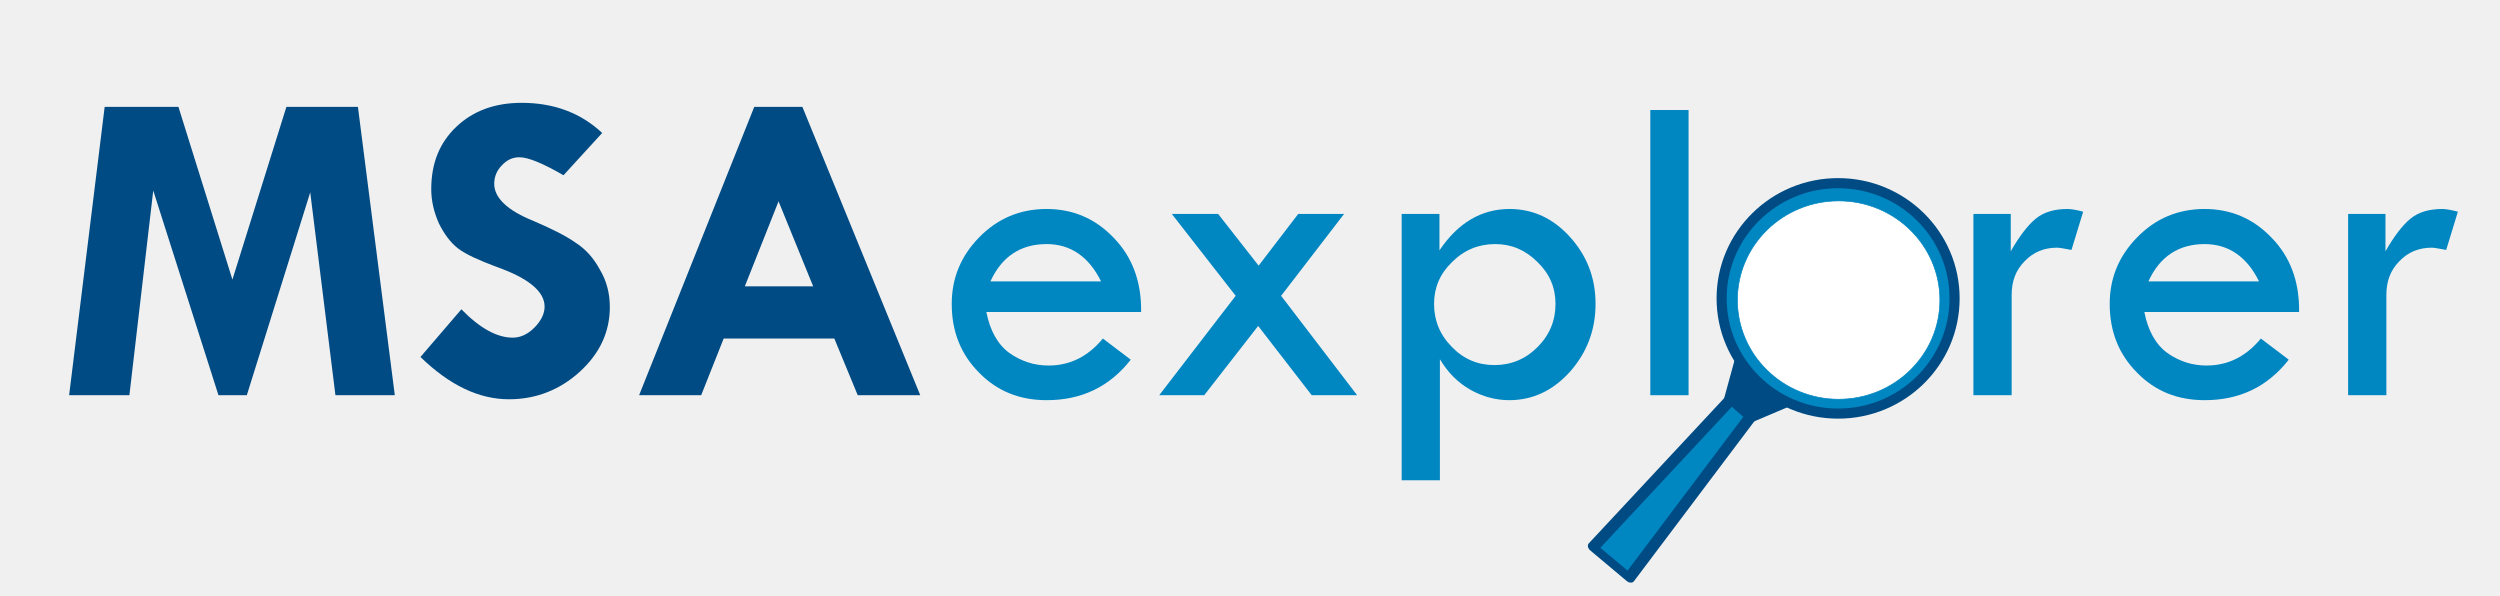
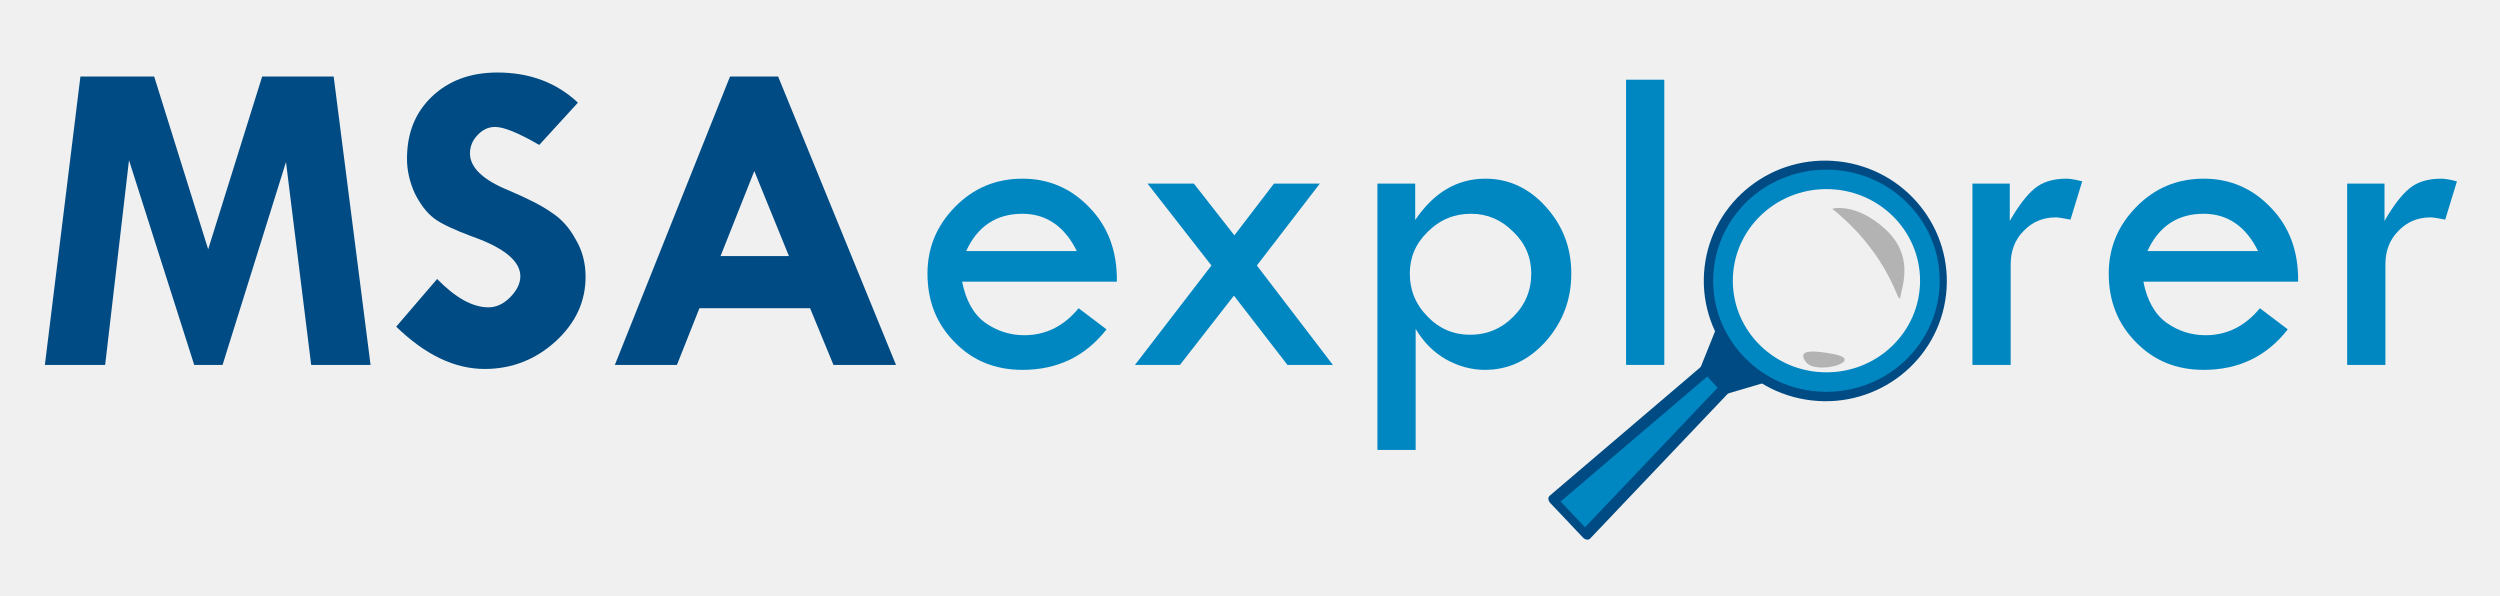
<svg xmlns="http://www.w3.org/2000/svg" width="100%" height="100%" viewBox="0 0 4961 1182" version="1.1" xml:space="preserve" style="fill-rule:evenodd;clip-rule:evenodd;stroke-linejoin:round;stroke-miterlimit:2;">
-   <g transform="matrix(1.27506,0,0,1.27506,-217.511,-247.088)">
+   <g transform="matrix(1.27506,0,0,1.27506,-265.634,-307.242)">
    <g transform="matrix(700.092,0,0,700.092,255.767,808.877)">
      <path d="M0.111,-0.641L0.275,-0.641L0.395,-0.257L0.515,-0.641L0.674,-0.641L0.756,-0L0.624,-0L0.568,-0.451L0.427,-0L0.364,-0L0.219,-0.455L0.166,-0L0.032,-0L0.111,-0.641Z" style="fill:rgb(0,75,131);fill-rule:nonzero;" />
    </g>
    <g transform="matrix(700.092,0,0,700.092,810.235,808.877)">
      <path d="M0.425,-0.583L0.339,-0.489C0.294,-0.515 0.261,-0.529 0.241,-0.529C0.226,-0.529 0.213,-0.523 0.202,-0.511C0.191,-0.5 0.185,-0.486 0.185,-0.47C0.185,-0.439 0.214,-0.411 0.271,-0.388C0.313,-0.37 0.345,-0.354 0.366,-0.339C0.388,-0.325 0.406,-0.305 0.42,-0.279C0.435,-0.254 0.442,-0.226 0.442,-0.196C0.442,-0.141 0.42,-0.093 0.375,-0.052C0.331,-0.012 0.278,0.009 0.218,0.009C0.151,0.009 0.086,-0.022 0.021,-0.085L0.112,-0.191C0.153,-0.149 0.191,-0.128 0.226,-0.128C0.243,-0.128 0.259,-0.135 0.274,-0.15C0.289,-0.165 0.297,-0.181 0.297,-0.197C0.297,-0.23 0.262,-0.26 0.191,-0.285C0.151,-0.3 0.122,-0.313 0.105,-0.326C0.088,-0.339 0.074,-0.358 0.062,-0.382C0.051,-0.407 0.045,-0.432 0.045,-0.458C0.045,-0.515 0.063,-0.561 0.101,-0.597C0.138,-0.632 0.186,-0.65 0.246,-0.65C0.317,-0.65 0.377,-0.628 0.425,-0.583Z" style="fill:rgb(0,75,131);fill-rule:nonzero;" />
    </g>
    <g transform="matrix(700.092,0,0,700.092,1143.53,808.877)">
      <path d="M0.287,-0.641L0.394,-0.641L0.656,-0L0.517,-0L0.465,-0.126L0.219,-0.126L0.169,-0L0.031,-0L0.287,-0.641ZM0.341,-0.431L0.266,-0.242L0.418,-0.242L0.341,-0.431Z" style="fill:rgb(0,75,131);fill-rule:nonzero;" />
    </g>
    <g transform="matrix(700.092,0,0,700.092,1625.18,808.877)">
      <path d="M0.459,-0.185L0.115,-0.185C0.123,-0.144 0.14,-0.113 0.166,-0.094C0.193,-0.075 0.222,-0.066 0.253,-0.066C0.301,-0.066 0.341,-0.086 0.374,-0.126L0.436,-0.079C0.389,-0.019 0.327,0.011 0.249,0.011C0.189,0.011 0.139,-0.009 0.099,-0.05C0.058,-0.091 0.038,-0.142 0.038,-0.203C0.038,-0.26 0.058,-0.309 0.099,-0.351C0.14,-0.393 0.19,-0.414 0.249,-0.414C0.307,-0.414 0.357,-0.393 0.398,-0.35C0.439,-0.308 0.46,-0.253 0.459,-0.185ZM0.124,-0.253L0.37,-0.253C0.343,-0.308 0.302,-0.336 0.249,-0.336C0.191,-0.336 0.149,-0.308 0.124,-0.253Z" style="fill:rgb(0,134,193);fill-rule:nonzero;" />
    </g>
    <g transform="matrix(700.092,0,0,700.092,1954.38,808.877)">
      <path d="M0.057,-0.403L0.16,-0.403L0.25,-0.288L0.338,-0.403L0.44,-0.403L0.3,-0.221L0.469,-0L0.368,-0L0.249,-0.154L0.129,-0L0.029,-0L0.199,-0.221L0.057,-0.403Z" style="fill:rgb(0,134,193);fill-rule:nonzero;" />
    </g>
    <g transform="matrix(700.092,0,0,700.092,2304.42,808.877)">
      <path d="M0.152,-0.403L0.152,-0.322C0.193,-0.383 0.245,-0.414 0.308,-0.414C0.36,-0.414 0.405,-0.393 0.442,-0.352C0.48,-0.31 0.499,-0.261 0.499,-0.203C0.499,-0.145 0.48,-0.095 0.442,-0.052C0.404,-0.01 0.359,0.011 0.307,0.011C0.277,0.011 0.248,0.003 0.221,-0.012C0.193,-0.028 0.171,-0.05 0.153,-0.08L0.153,0.189L0.068,0.189L0.068,-0.403L0.152,-0.403ZM0.41,-0.203C0.41,-0.239 0.397,-0.27 0.37,-0.296C0.343,-0.323 0.312,-0.336 0.276,-0.336C0.239,-0.336 0.207,-0.323 0.18,-0.296C0.153,-0.27 0.14,-0.239 0.14,-0.203C0.14,-0.166 0.153,-0.134 0.18,-0.107C0.206,-0.08 0.238,-0.067 0.274,-0.067C0.311,-0.067 0.343,-0.08 0.37,-0.107C0.397,-0.134 0.41,-0.166 0.41,-0.203Z" style="fill:rgb(0,134,193);fill-rule:nonzero;" />
    </g>
    <g transform="matrix(700.092,0,0,700.092,2690.71,808.877)">
      <rect x="0.069" y="-0.634" width="0.085" height="0.634" style="fill:rgb(0,134,193);fill-rule:nonzero;" />
    </g>
-     <g transform="matrix(700.092,0,0,700.092,2844.19,808.877)">
-       <path d="M0.034,-0.203C0.034,-0.258 0.056,-0.307 0.099,-0.35C0.143,-0.393 0.193,-0.414 0.249,-0.414C0.307,-0.414 0.358,-0.393 0.401,-0.351C0.444,-0.309 0.466,-0.259 0.466,-0.203C0.466,-0.146 0.444,-0.097 0.402,-0.053C0.36,-0.01 0.311,0.011 0.255,0.011C0.195,0.011 0.144,-0.01 0.1,-0.053C0.056,-0.095 0.034,-0.146 0.034,-0.203ZM0.384,-0.203C0.384,-0.237 0.371,-0.267 0.345,-0.292C0.319,-0.317 0.288,-0.33 0.252,-0.33C0.215,-0.33 0.183,-0.317 0.157,-0.292C0.13,-0.266 0.117,-0.236 0.117,-0.2C0.117,-0.166 0.131,-0.137 0.157,-0.111C0.184,-0.086 0.216,-0.073 0.252,-0.073C0.287,-0.073 0.318,-0.086 0.344,-0.112C0.371,-0.138 0.384,-0.169 0.384,-0.203Z" style="fill:rgb(0,134,193);fill-rule:nonzero;" />
-     </g>
-     <g transform="matrix(700.092,0,0,700.092,3194.24,808.877)">
+     <g transform="matrix(700.092,0,0,700.092,3230.47,808.877)">
      <path d="M0.151,-0.403L0.151,-0.32C0.17,-0.353 0.188,-0.377 0.206,-0.392C0.224,-0.407 0.248,-0.414 0.277,-0.414C0.285,-0.414 0.297,-0.412 0.312,-0.408L0.286,-0.323C0.27,-0.326 0.259,-0.328 0.254,-0.328C0.225,-0.328 0.201,-0.318 0.182,-0.298C0.162,-0.278 0.153,-0.253 0.153,-0.223L0.153,-0L0.068,-0L0.068,-0.403L0.151,-0.403Z" style="fill:rgb(0,134,193);fill-rule:nonzero;" />
    </g>
-     <g transform="matrix(700.092,0,0,700.092,3427.37,808.877)">
+     <g transform="matrix(700.092,0,0,700.092,3463.61,808.877)">
      <path d="M0.459,-0.185L0.115,-0.185C0.123,-0.144 0.14,-0.113 0.166,-0.094C0.193,-0.075 0.222,-0.066 0.253,-0.066C0.301,-0.066 0.341,-0.086 0.374,-0.126L0.436,-0.079C0.389,-0.019 0.327,0.011 0.249,0.011C0.189,0.011 0.139,-0.009 0.099,-0.05C0.058,-0.091 0.038,-0.142 0.038,-0.203C0.038,-0.26 0.058,-0.309 0.099,-0.351C0.14,-0.393 0.19,-0.414 0.249,-0.414C0.307,-0.414 0.357,-0.393 0.398,-0.35C0.439,-0.308 0.46,-0.253 0.459,-0.185ZM0.124,-0.253L0.37,-0.253C0.343,-0.308 0.302,-0.336 0.249,-0.336C0.191,-0.336 0.149,-0.308 0.124,-0.253Z" style="fill:rgb(0,134,193);fill-rule:nonzero;" />
    </g>
-     <g transform="matrix(700.092,0,0,700.092,3777.42,808.877)">
+     <g transform="matrix(700.092,0,0,700.092,3813.66,808.877)">
      <path d="M0.151,-0.403L0.151,-0.32C0.17,-0.353 0.188,-0.377 0.206,-0.392C0.224,-0.407 0.248,-0.414 0.277,-0.414C0.285,-0.414 0.297,-0.412 0.312,-0.408L0.286,-0.323C0.27,-0.326 0.259,-0.328 0.254,-0.328C0.225,-0.328 0.201,-0.318 0.182,-0.298C0.162,-0.278 0.153,-0.253 0.153,-0.223L0.153,-0L0.068,-0L0.068,-0.403L0.151,-0.403Z" style="fill:rgb(0,134,193);fill-rule:nonzero;" />
    </g>
  </g>
-   <g transform="matrix(1.27506,0,0,1.27506,-686.738,-189.827)">
-     <ellipse cx="3399.27" cy="613.249" rx="181.273" ry="179.323" style="fill:rgb(0,134,193);stroke:rgb(0,75,131);stroke-width:15.72px;stroke-linecap:round;stroke-miterlimit:1.5;" />
+   <g transform="matrix(0.887289,0.577606,-0.711115,1.09238,784.484,-2184.98)">
+     <path d="M3596.44,477.711C3596.44,477.711 3626.05,450.126 3699.38,459.546C3772.72,468.965 3784.83,516.734 3793.57,533.554C3802.32,550.374 3741.77,489.822 3596.44,477.711" style="fill:rgb(179,179,179);" />
  </g>
-   <g transform="matrix(1.10846,0,0,1.09766,-119.349,-77.679)">
-     <ellipse cx="3399.27" cy="613.249" rx="181.273" ry="179.323" style="fill:white;stroke:rgb(0,134,193);stroke-width:1.21px;stroke-linecap:round;stroke-miterlimit:1.5;" />
+   <g transform="matrix(1.26671,0.145751,-0.145751,1.26671,-594.365,-714.795)">
+     <ellipse cx="3399.27" cy="613.249" rx="181.273" ry="179.323" style="fill:none;stroke:rgb(0,75,131);stroke-width:15.72px;stroke-linecap:round;stroke-miterlimit:1.5;" />
  </g>
-   <g transform="matrix(0.753099,0.631553,-0.468179,0.558282,3364.46,329.202)">
+   <g transform="matrix(1.13242,0,0,1.1214,-225.01,-130.648)">
+     <ellipse cx="3399.27" cy="613.249" rx="181.273" ry="179.323" style="fill:none;stroke:rgb(0,134,193);stroke-width:34.41px;stroke-linecap:round;stroke-miterlimit:1.5;" />
+   </g>
+   <g transform="matrix(0.675971,0.7135,-0.528926,0.501106,3370.95,263.921)">
    <path d="M432.071,975.002L336.265,975.002L360.216,360.251L408.119,360.251L432.071,975.002Z" style="fill:rgb(0,134,193);stroke:rgb(0,75,131);stroke-width:23.17px;stroke-linecap:round;stroke-miterlimit:1.5;" />
  </g>
-   <g transform="matrix(-1.10246,-0.963912,0.077481,-0.0886174,3842.63,1218.51)">
+   <g transform="matrix(-0.985045,-1.08361,0.0871029,-0.0791797,3744.33,1202.05)">
    <path d="M432.071,975.002L336.265,975.002L360.216,360.251L408.119,360.251L432.071,975.002Z" style="fill:rgb(0,75,131);" />
  </g>
+   <g transform="matrix(0.738453,0.674305,-0.674305,0.738453,1311.42,-2075.95)">
+     <path d="M3591.62,482.938C3563.1,500.567 3528.54,524.989 3562.18,531.296C3595.82,537.604 3649.43,447.196 3591.62,482.938Z" style="fill:rgb(179,179,179);" />
+   </g>
</svg>
